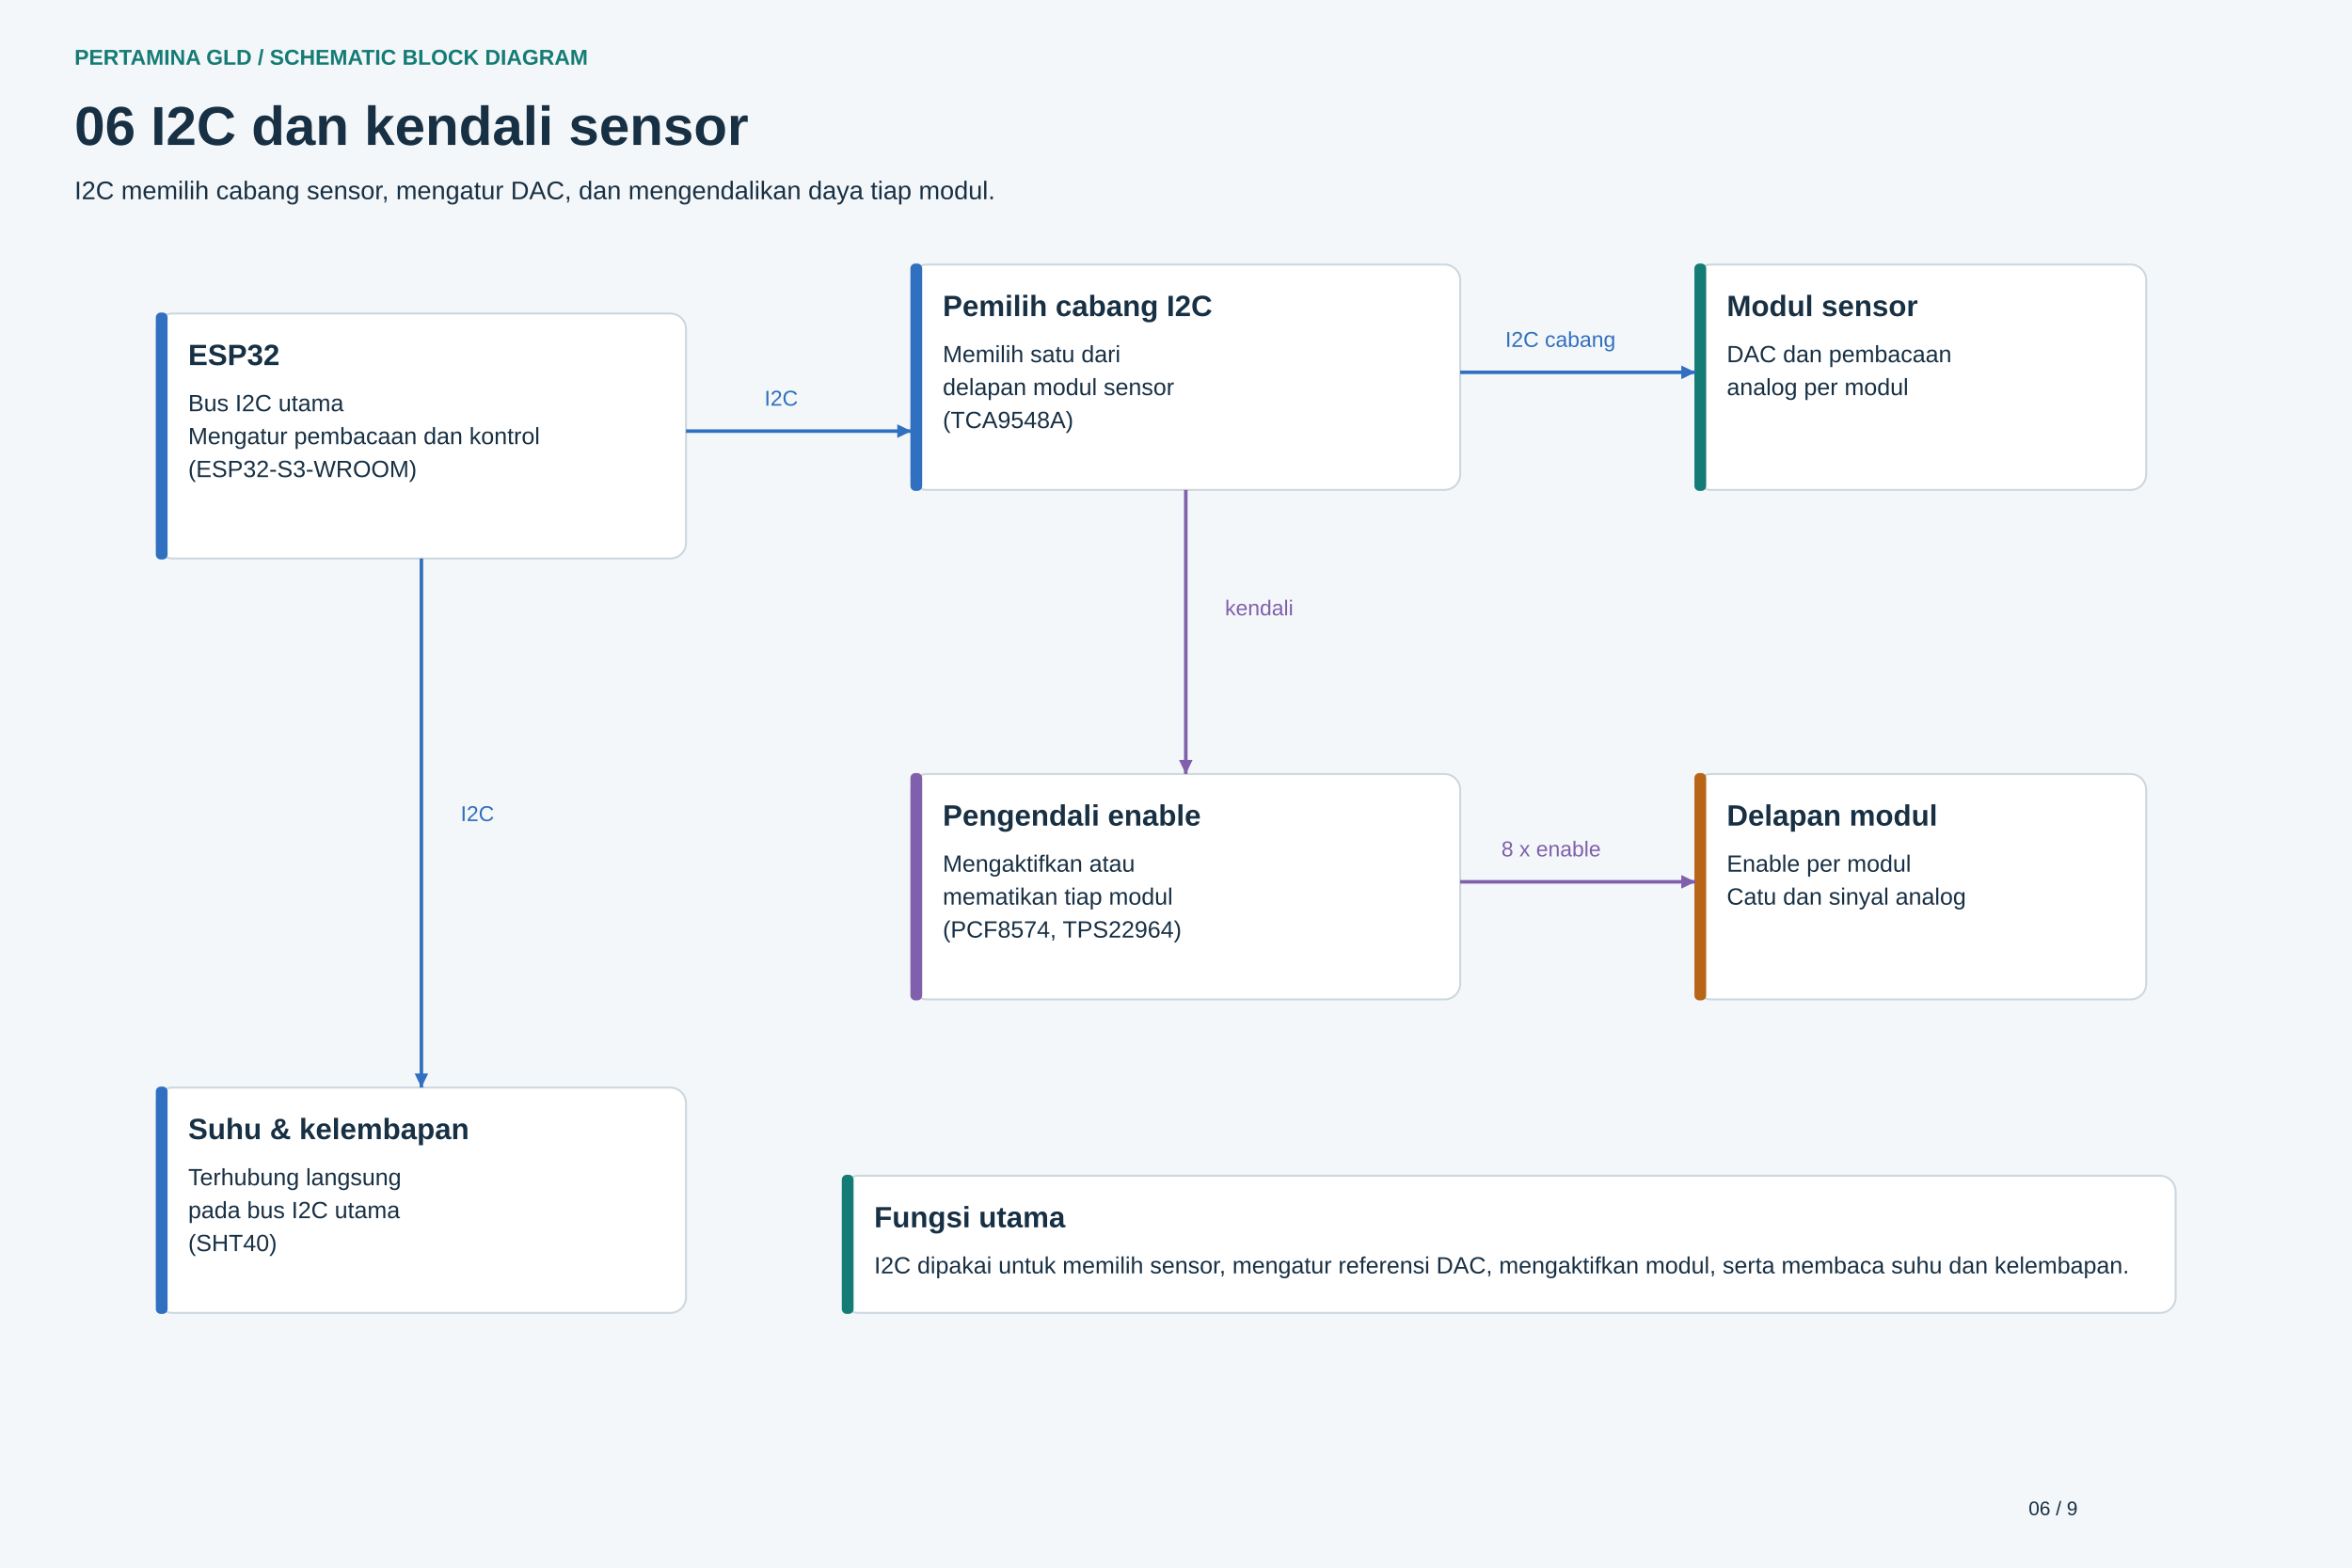
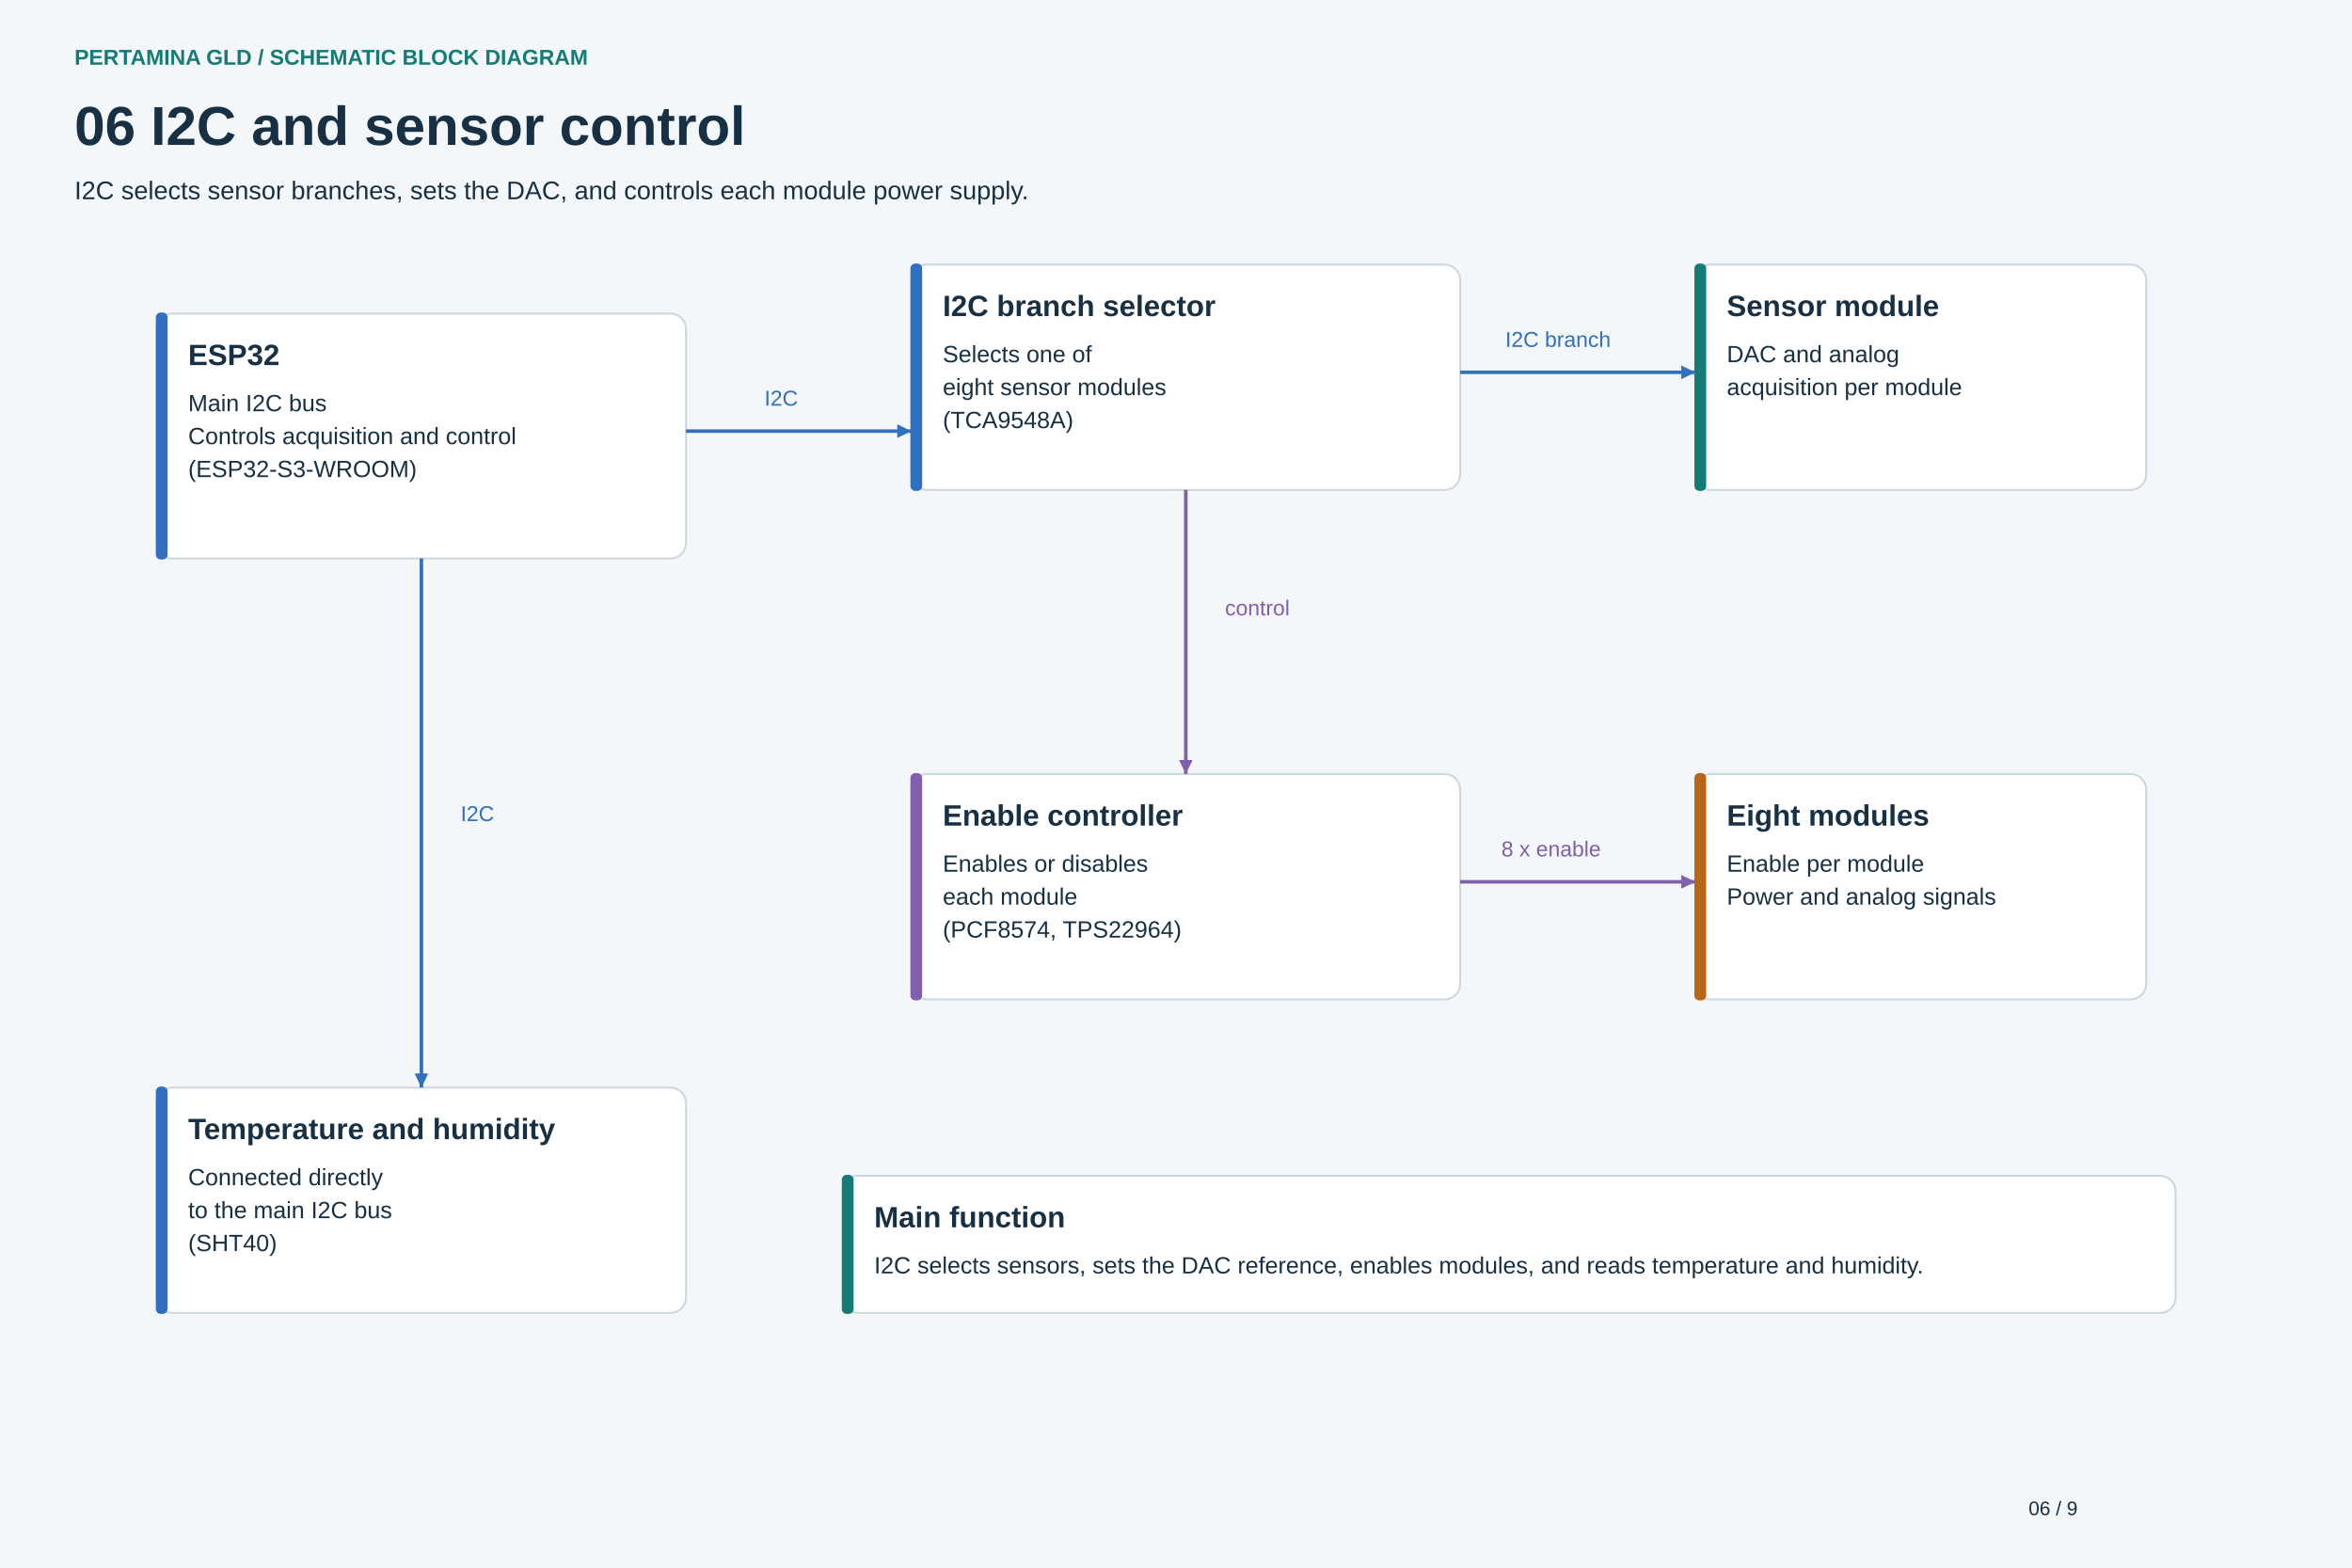
<svg xmlns="http://www.w3.org/2000/svg" viewBox="0 0 1200 800" width="1200" height="800">
  <rect x="0" y="0" width="1200" height="800" rx="0" fill="#F4F7F9" stroke="#F4F7F9" />
  <text x="38" y="33.02" font-family="Arial,sans-serif" font-size="11" font-weight="700" fill="#147B75">PERTAMINA GLD   /   SCHEMATIC BLOCK DIAGRAM</text>
-   <text x="38" y="73.96" font-family="Arial,sans-serif" font-size="28" font-weight="700" fill="#183044">06  I2C dan kendali sensor</text>
-   <text x="38" y="101.66" font-family="Arial,sans-serif" font-size="13" font-weight="400" fill="#183044">I2C memilih cabang sensor, mengatur DAC, dan mengendalikan daya tiap modul.</text>
+   <text x="38" y="73.96" font-family="Arial,sans-serif" font-size="28" font-weight="700" fill="#183044">06  I2C and sensor control</text>
+   <text x="38" y="101.66" font-family="Arial,sans-serif" font-size="13" font-weight="400" fill="#183044">I2C selects sensor branches, sets the DAC, and controls each module power supply.</text>
  <rect x="80" y="160" width="270" height="125" rx="8" fill="white" stroke="#CCD7DE" />
  <rect x="80" y="160" width="5" height="125" rx="2" fill="#316FC0" stroke="#316FC0" />
  <text x="96" y="186.3" font-family="Arial,sans-serif" font-size="15" font-weight="700" fill="#183044">ESP32</text>
-   <text x="96" y="209.84" font-family="Arial,sans-serif" font-size="12" font-weight="400" fill="#183044">Bus I2C utama</text>
-   <text x="96" y="226.64" font-family="Arial,sans-serif" font-size="12" font-weight="400" fill="#183044">Mengatur pembacaan dan kontrol</text>
+   <text x="96" y="209.84" font-family="Arial,sans-serif" font-size="12" font-weight="400" fill="#183044">Main I2C bus</text>
+   <text x="96" y="226.64" font-family="Arial,sans-serif" font-size="12" font-weight="400" fill="#183044">Controls acquisition and control</text>
  <text x="96" y="243.44" font-family="Arial,sans-serif" font-size="12" font-weight="400" fill="#183044">(ESP32-S3-WROOM)</text>
  <rect x="465" y="135" width="280" height="115" rx="8" fill="white" stroke="#CCD7DE" />
  <rect x="465" y="135" width="5" height="115" rx="2" fill="#316FC0" stroke="#316FC0" />
-   <text x="481" y="161.3" font-family="Arial,sans-serif" font-size="15" font-weight="700" fill="#183044">Pemilih cabang I2C</text>
-   <text x="481" y="184.84" font-family="Arial,sans-serif" font-size="12" font-weight="400" fill="#183044">Memilih satu dari</text>
-   <text x="481" y="201.64" font-family="Arial,sans-serif" font-size="12" font-weight="400" fill="#183044">delapan modul sensor</text>
+   <text x="481" y="161.3" font-family="Arial,sans-serif" font-size="15" font-weight="700" fill="#183044">I2C branch selector</text>
+   <text x="481" y="184.84" font-family="Arial,sans-serif" font-size="12" font-weight="400" fill="#183044">Selects one of</text>
+   <text x="481" y="201.64" font-family="Arial,sans-serif" font-size="12" font-weight="400" fill="#183044">eight sensor modules</text>
  <text x="481" y="218.44" font-family="Arial,sans-serif" font-size="12" font-weight="400" fill="#183044">(TCA9548A)</text>
  <rect x="865" y="135" width="230" height="115" rx="8" fill="white" stroke="#CCD7DE" />
  <rect x="865" y="135" width="5" height="115" rx="2" fill="#147B75" stroke="#147B75" />
-   <text x="881" y="161.3" font-family="Arial,sans-serif" font-size="15" font-weight="700" fill="#183044">Modul sensor</text>
-   <text x="881" y="184.84" font-family="Arial,sans-serif" font-size="12" font-weight="400" fill="#183044">DAC dan pembacaan</text>
-   <text x="881" y="201.64" font-family="Arial,sans-serif" font-size="12" font-weight="400" fill="#183044">analog per modul</text>
+   <text x="881" y="161.3" font-family="Arial,sans-serif" font-size="15" font-weight="700" fill="#183044">Sensor module</text>
+   <text x="881" y="184.84" font-family="Arial,sans-serif" font-size="12" font-weight="400" fill="#183044">DAC and analog</text>
+   <text x="881" y="201.64" font-family="Arial,sans-serif" font-size="12" font-weight="400" fill="#183044">acquisition per module</text>
  <polyline points="350,220 465,220" fill="none" stroke="#316FC0" stroke-width="1.8" />
  <polygon points="465,220 457.796,223.48 457.796,216.52" fill="#316FC0" />
  <rect x="387" y="196" width="23.118" height="16" rx="2" fill="#F4F7F9" stroke="#F4F7F9" />
  <text x="390" y="207.02" font-family="Arial,sans-serif" font-size="11" font-weight="400" fill="#316FC0">I2C</text>
  <polyline points="745,190 865,190" fill="none" stroke="#316FC0" stroke-width="1.8" />
  <polygon points="865,190 857.796,193.48 857.796,186.52" fill="#316FC0" />
-   <rect x="765" y="166" width="62.262" height="16" rx="2" fill="#F4F7F9" stroke="#F4F7F9" />
-   <text x="768" y="177.02" font-family="Arial,sans-serif" font-size="11" font-weight="400" fill="#316FC0">I2C cabang</text>
+   <rect x="765" y="166" width="59.808" height="16" rx="2" fill="#F4F7F9" stroke="#F4F7F9" />
+   <text x="768" y="177.02" font-family="Arial,sans-serif" font-size="11" font-weight="400" fill="#316FC0">I2C branch</text>
  <rect x="465" y="395" width="280" height="115" rx="8" fill="white" stroke="#CCD7DE" />
  <rect x="465" y="395" width="5" height="115" rx="2" fill="#8060AC" stroke="#8060AC" />
-   <text x="481" y="421.3" font-family="Arial,sans-serif" font-size="15" font-weight="700" fill="#183044">Pengendali enable</text>
-   <text x="481" y="444.84" font-family="Arial,sans-serif" font-size="12" font-weight="400" fill="#183044">Mengaktifkan atau</text>
-   <text x="481" y="461.64" font-family="Arial,sans-serif" font-size="12" font-weight="400" fill="#183044">mematikan tiap modul</text>
+   <text x="481" y="421.3" font-family="Arial,sans-serif" font-size="15" font-weight="700" fill="#183044">Enable controller</text>
+   <text x="481" y="444.84" font-family="Arial,sans-serif" font-size="12" font-weight="400" fill="#183044">Enables or disables</text>
+   <text x="481" y="461.64" font-family="Arial,sans-serif" font-size="12" font-weight="400" fill="#183044">each module</text>
  <text x="481" y="478.44" font-family="Arial,sans-serif" font-size="12" font-weight="400" fill="#183044">(PCF8574, TPS22964)</text>
  <polyline points="605,250 605,395" fill="none" stroke="#8060AC" stroke-width="1.8" />
  <polygon points="605,395 601.52,387.796 608.48,387.796" fill="#8060AC" />
-   <rect x="622" y="303" width="40.858" height="16" rx="2" fill="#F4F7F9" stroke="#F4F7F9" />
-   <text x="625" y="314.02" font-family="Arial,sans-serif" font-size="11" font-weight="400" fill="#8060AC">kendali</text>
+   <rect x="622" y="303" width="39.016" height="16" rx="2" fill="#F4F7F9" stroke="#F4F7F9" />
+   <text x="625" y="314.02" font-family="Arial,sans-serif" font-size="11" font-weight="400" fill="#8060AC">control</text>
  <rect x="865" y="395" width="230" height="115" rx="8" fill="white" stroke="#CCD7DE" />
  <rect x="865" y="395" width="5" height="115" rx="2" fill="#B86518" stroke="#B86518" />
-   <text x="881" y="421.3" font-family="Arial,sans-serif" font-size="15" font-weight="700" fill="#183044">Delapan modul</text>
-   <text x="881" y="444.84" font-family="Arial,sans-serif" font-size="12" font-weight="400" fill="#183044">Enable per modul</text>
-   <text x="881" y="461.64" font-family="Arial,sans-serif" font-size="12" font-weight="400" fill="#183044">Catu dan sinyal analog</text>
+   <text x="881" y="421.3" font-family="Arial,sans-serif" font-size="15" font-weight="700" fill="#183044">Eight modules</text>
+   <text x="881" y="444.84" font-family="Arial,sans-serif" font-size="12" font-weight="400" fill="#183044">Enable per module</text>
+   <text x="881" y="461.64" font-family="Arial,sans-serif" font-size="12" font-weight="400" fill="#183044">Power and analog signals</text>
  <polyline points="745,450 865,450" fill="none" stroke="#8060AC" stroke-width="1.8" />
  <polygon points="865,450 857.796,453.48 857.796,446.52" fill="#8060AC" />
  <rect x="763" y="426" width="56.762" height="16" rx="2" fill="#F4F7F9" stroke="#F4F7F9" />
  <text x="766" y="437.02" font-family="Arial,sans-serif" font-size="11" font-weight="400" fill="#8060AC">8 x enable</text>
  <rect x="80" y="555" width="270" height="115" rx="8" fill="white" stroke="#CCD7DE" />
  <rect x="80" y="555" width="5" height="115" rx="2" fill="#316FC0" stroke="#316FC0" />
-   <text x="96" y="581.3" font-family="Arial,sans-serif" font-size="15" font-weight="700" fill="#183044">Suhu &amp; kelembapan</text>
-   <text x="96" y="604.84" font-family="Arial,sans-serif" font-size="12" font-weight="400" fill="#183044">Terhubung langsung</text>
-   <text x="96" y="621.64" font-family="Arial,sans-serif" font-size="12" font-weight="400" fill="#183044">pada bus I2C utama</text>
+   <text x="96" y="581.3" font-family="Arial,sans-serif" font-size="15" font-weight="700" fill="#183044">Temperature and humidity</text>
+   <text x="96" y="604.84" font-family="Arial,sans-serif" font-size="12" font-weight="400" fill="#183044">Connected directly</text>
+   <text x="96" y="621.64" font-family="Arial,sans-serif" font-size="12" font-weight="400" fill="#183044">to the main I2C bus</text>
  <text x="96" y="638.44" font-family="Arial,sans-serif" font-size="12" font-weight="400" fill="#183044">(SHT40)</text>
  <polyline points="215,285 215,555" fill="none" stroke="#316FC0" stroke-width="1.8" />
  <polygon points="215,555 211.52,547.796 218.48,547.796" fill="#316FC0" />
  <rect x="232" y="408" width="23.118" height="16" rx="2" fill="#F4F7F9" stroke="#F4F7F9" />
  <text x="235" y="419.02" font-family="Arial,sans-serif" font-size="11" font-weight="400" fill="#316FC0">I2C</text>
  <rect x="430" y="600" width="680" height="70" rx="8" fill="white" stroke="#CCD7DE" />
  <rect x="430" y="600" width="5" height="70" rx="2" fill="#147B75" stroke="#147B75" />
-   <text x="446" y="626.3" font-family="Arial,sans-serif" font-size="15" font-weight="700" fill="#183044">Fungsi utama</text>
-   <text x="446" y="649.84" font-family="Arial,sans-serif" font-size="12" font-weight="400" fill="#183044">I2C dipakai untuk memilih sensor, mengatur referensi DAC, mengaktifkan modul, serta membaca suhu dan kelembapan.</text>
+   <text x="446" y="626.3" font-family="Arial,sans-serif" font-size="15" font-weight="700" fill="#183044">Main function</text>
+   <text x="446" y="649.84" font-family="Arial,sans-serif" font-size="12" font-weight="400" fill="#183044">I2C selects sensors, sets the DAC reference, enables modules, and reads temperature and humidity.</text>
  <text x="1035" y="773.2" font-family="Arial,sans-serif" font-size="10" font-weight="400" fill="#183044">06 / 9</text>
</svg>
